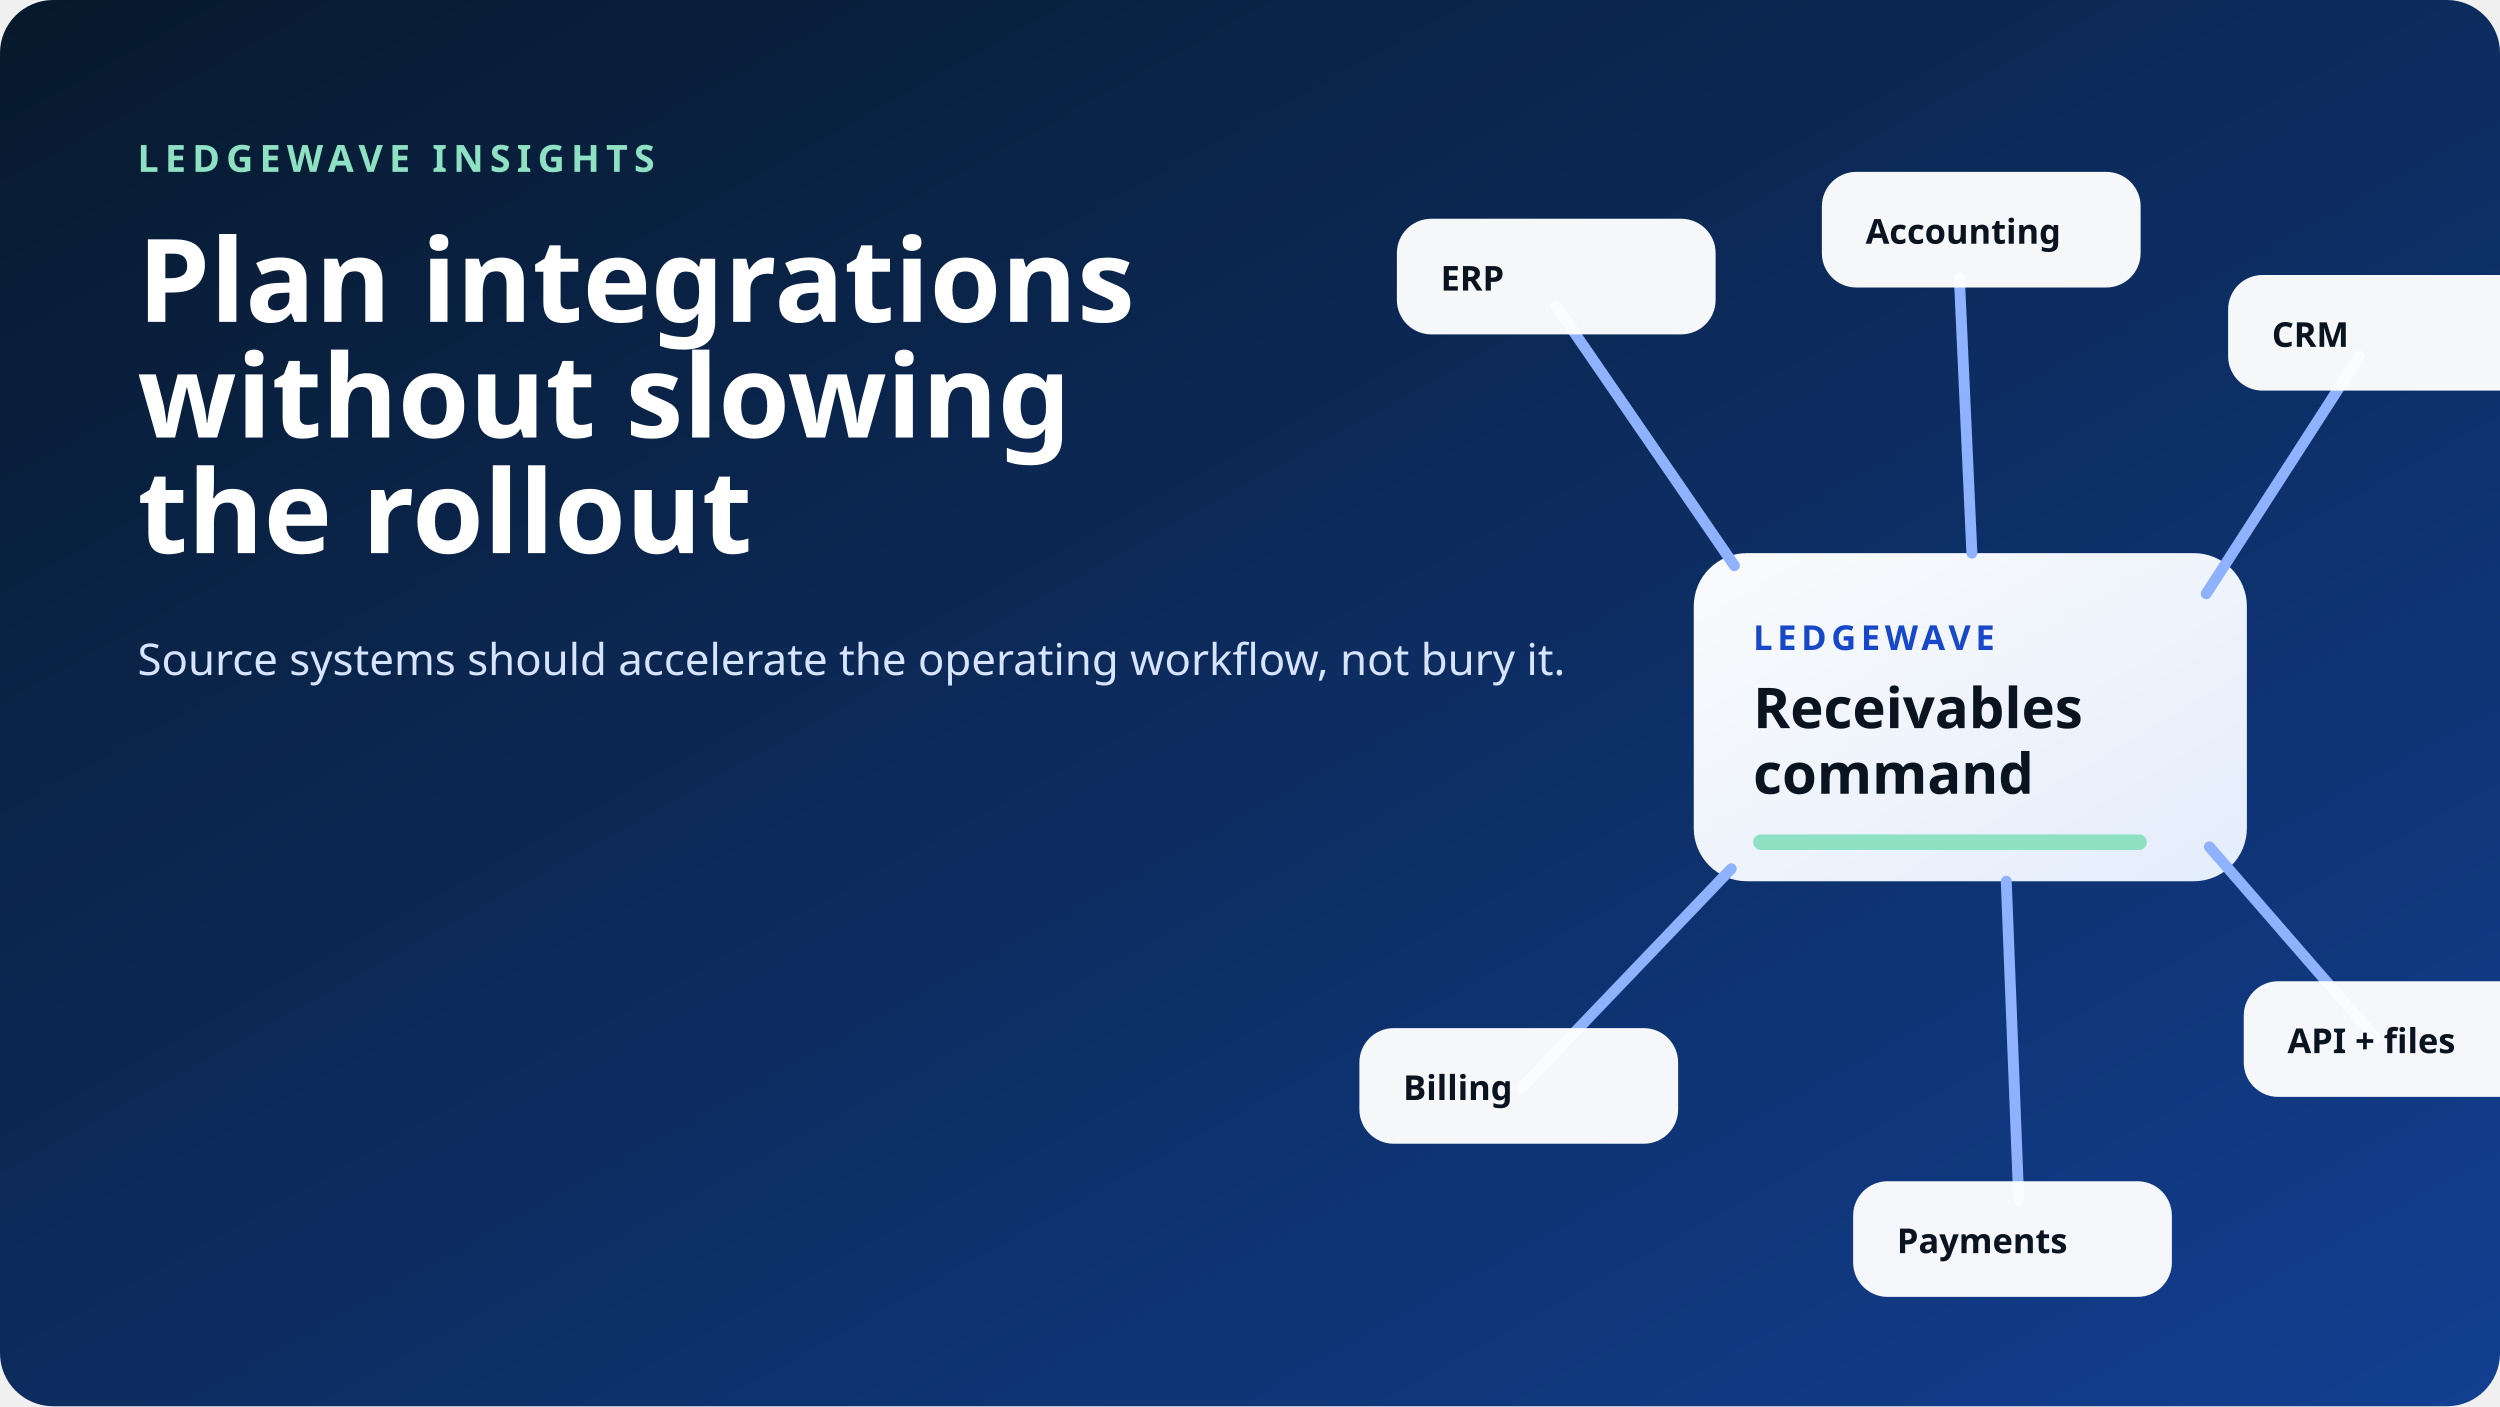
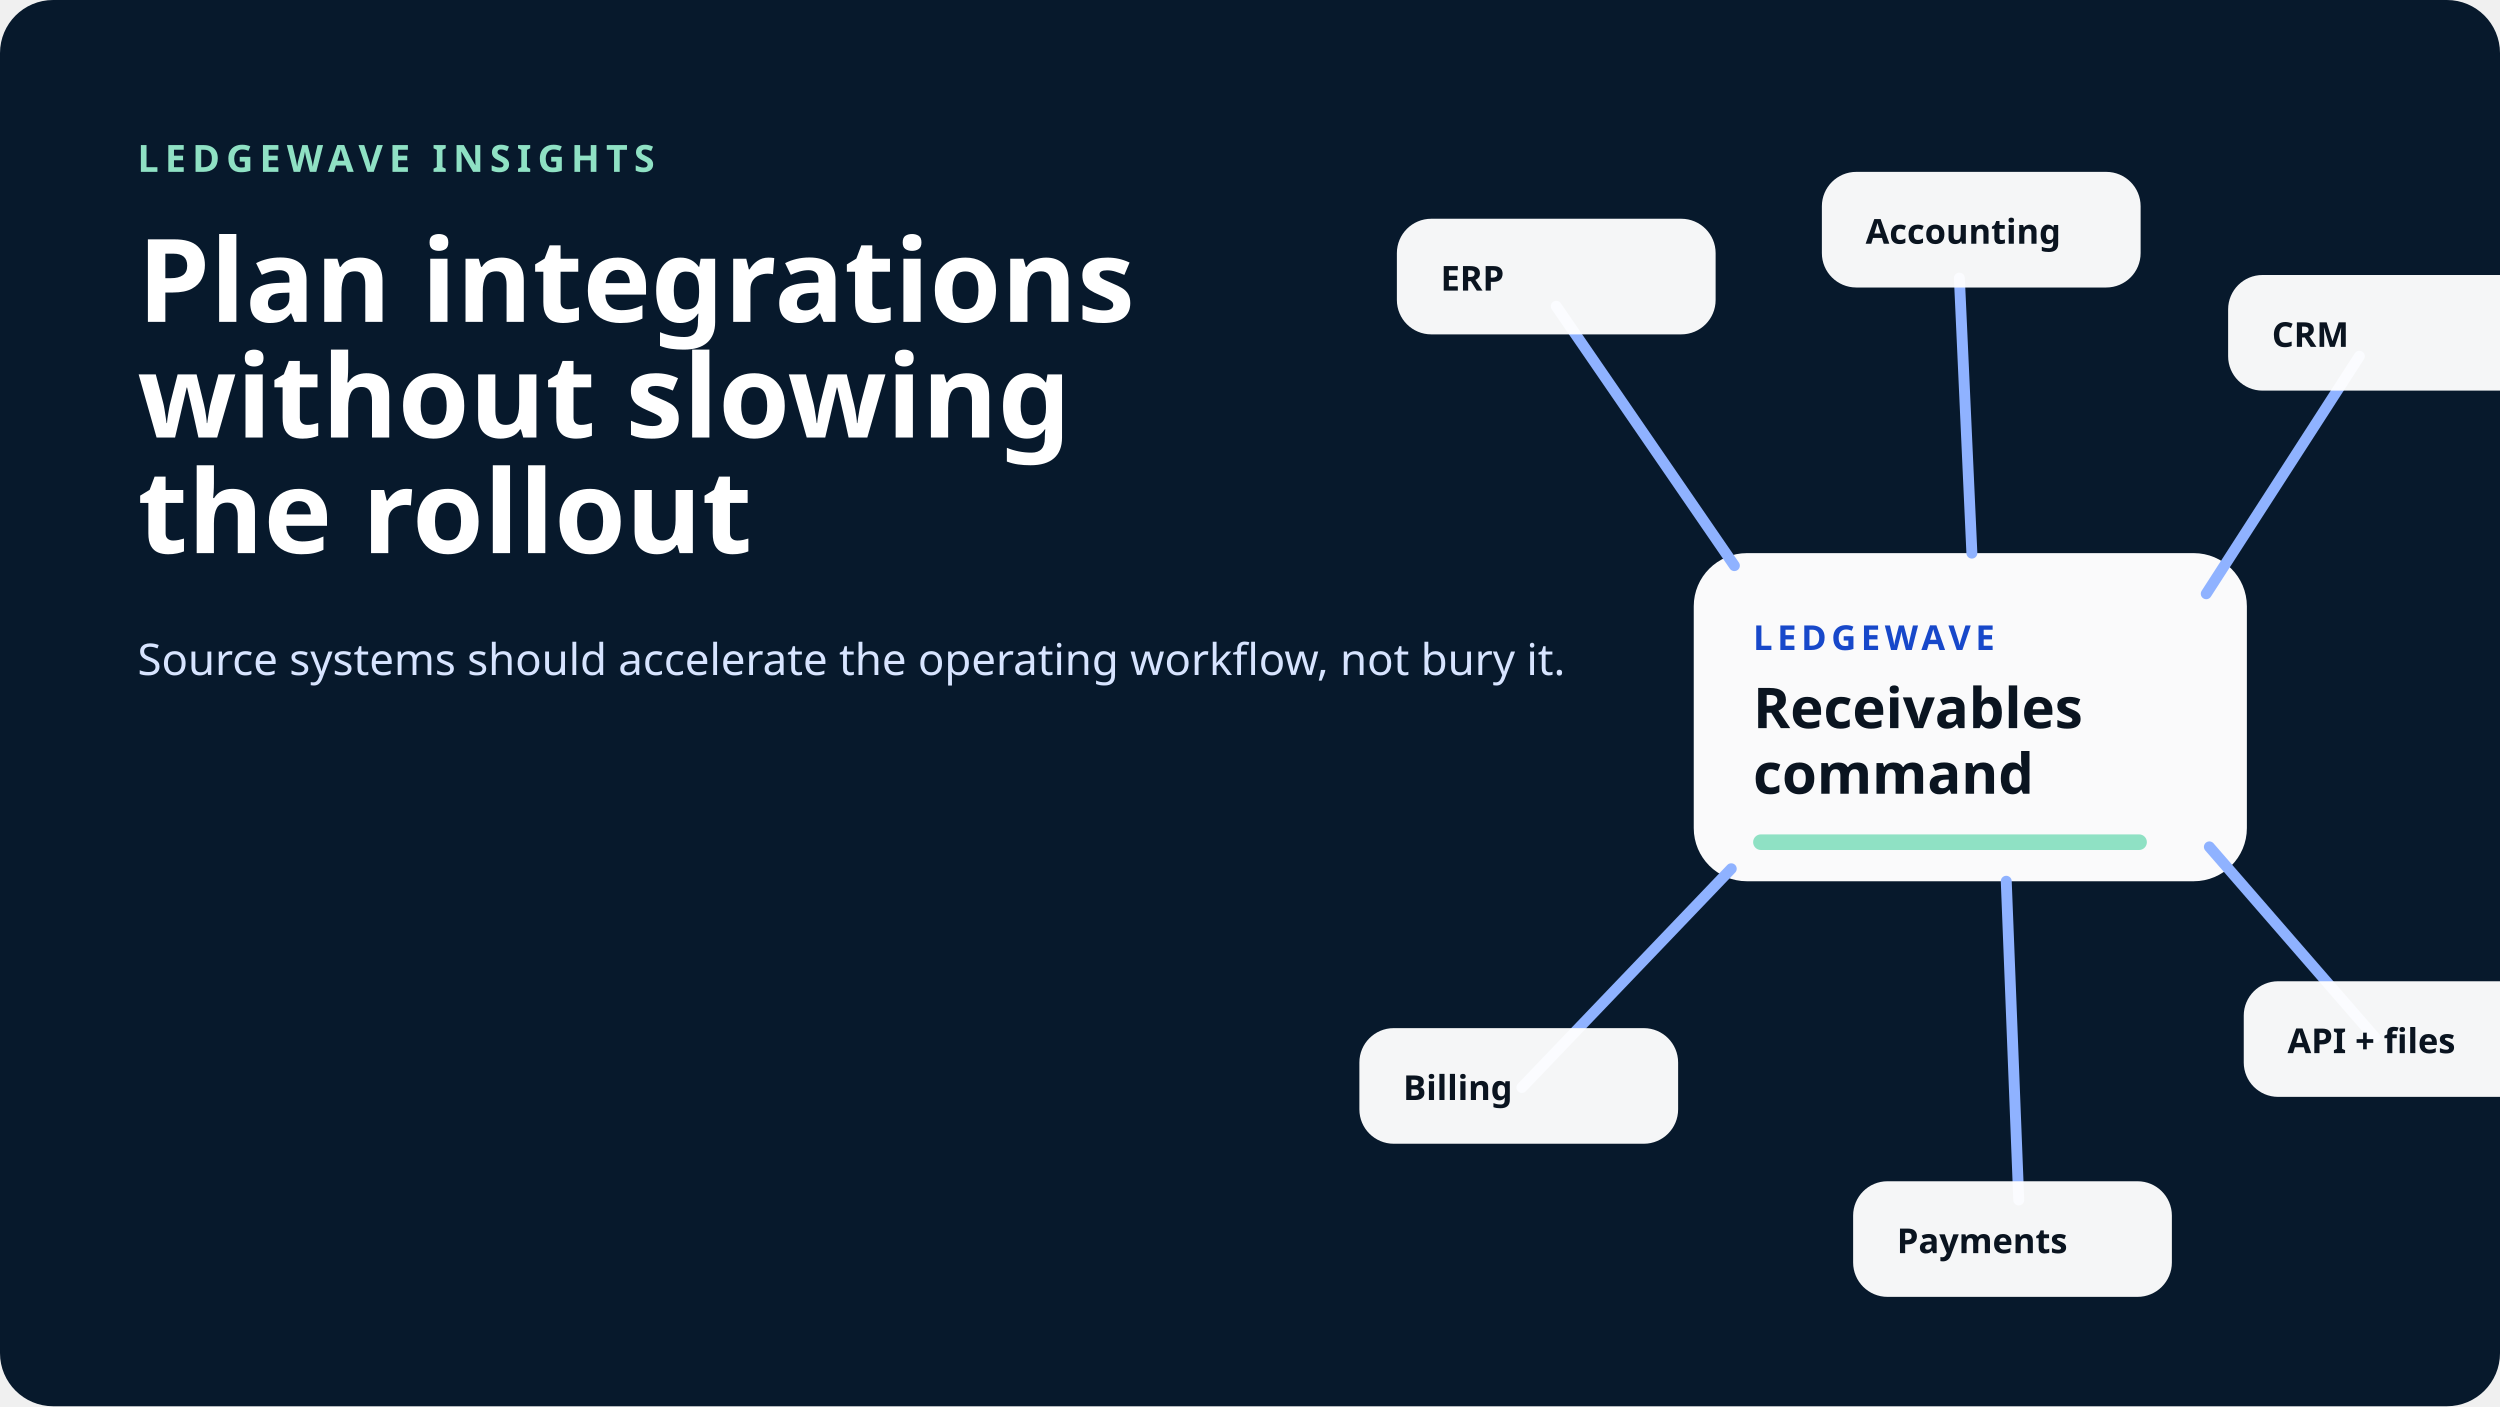
<svg xmlns="http://www.w3.org/2000/svg" viewBox="0 0 1600 900" width="1600" height="900" role="img" aria-labelledby="title desc">
-   <defs>
-     <linearGradient id="bg" x1="0" y1="0" x2="1" y2="1">
-       <stop offset="0" stop-color="#07192c" />
-       <stop offset="1" stop-color="#123f91" />
-     </linearGradient>
-     <linearGradient id="panel" x1="0" y1="0" x2="1" y2="1">
-       <stop offset="0" stop-color="#ffffff" />
-       <stop offset="1" stop-color="#e9f1ff" />
-     </linearGradient>
-   </defs>
-   <rect width="1600" height="900" rx="34" fill="url(#bg)" />
+   <rect width="1600" height="900" rx="34" fill="#07192c" />
  <text x="88" y="110" fill="#8fe1c4" font-family="Space Grotesk, Segoe UI, sans-serif" font-size="24" font-weight="700" letter-spacing="4">LEDGEWAVE INSIGHTS</text>
  <text x="88" y="206" fill="#ffffff" font-family="Space Grotesk, Segoe UI, sans-serif" font-size="74" font-weight="700">Plan integrations</text>
  <text x="88" y="280" fill="#ffffff" font-family="Space Grotesk, Segoe UI, sans-serif" font-size="74" font-weight="700">without slowing</text>
  <text x="88" y="354" fill="#ffffff" font-family="Space Grotesk, Segoe UI, sans-serif" font-size="74" font-weight="700">the rollout</text>
  <text x="88" y="432" fill="#d7e4ff" font-family="Manrope, Segoe UI, sans-serif" font-size="28">Source systems should accelerate the operating workflow, not bury it.</text>
  <g transform="translate(870 110)">
-     <rect x="214" y="244" width="354" height="210" rx="34" fill="url(#panel)" opacity="0.98" />
+     <rect x="214" y="244" width="354" height="210" rx="34" fill="#ffffff" opacity="0.98" />
    <text x="252" y="306" fill="#1748ca" font-family="Space Grotesk, Segoe UI, sans-serif" font-size="22" font-weight="700" letter-spacing="3">LEDGEWAVE</text>
    <text x="252" y="356" fill="#0a1420" font-family="Space Grotesk, Segoe UI, sans-serif" font-size="36" font-weight="700">Receivables</text>
    <text x="252" y="398" fill="#0a1420" font-family="Space Grotesk, Segoe UI, sans-serif" font-size="36" font-weight="700">command</text>
    <rect x="252" y="424" width="252" height="10" rx="5" fill="#8fe1c4" />
    <g stroke="#8fb2ff" stroke-width="7" stroke-linecap="round">
      <line x1="126" y1="86" x2="240" y2="252" />
      <line x1="384" y1="68" x2="392" y2="244" />
      <line x1="640" y1="118" x2="542" y2="270" />
      <line x1="104" y1="586" x2="238" y2="446" />
      <line x1="422" y1="658" x2="414" y2="454" />
      <line x1="650" y1="554" x2="544" y2="432" />
    </g>
    <g font-family="Manrope, Segoe UI, sans-serif" font-size="22" font-weight="700">
      <g transform="translate(24 30)">
        <rect width="204" height="74" rx="22" fill="#ffffff" opacity="0.96" />
        <text x="28" y="46" fill="#0a1420">ERP</text>
      </g>
      <g transform="translate(296 0)">
        <rect width="204" height="74" rx="22" fill="#ffffff" opacity="0.96" />
        <text x="28" y="46" fill="#0a1420">Accounting</text>
      </g>
      <g transform="translate(556 66)">
        <rect width="204" height="74" rx="22" fill="#ffffff" opacity="0.96" />
        <text x="28" y="46" fill="#0a1420">CRM</text>
      </g>
      <g transform="translate(0 548)">
        <rect width="204" height="74" rx="22" fill="#ffffff" opacity="0.96" />
        <text x="28" y="46" fill="#0a1420">Billing</text>
      </g>
      <g transform="translate(316 646)">
        <rect width="204" height="74" rx="22" fill="#ffffff" opacity="0.96" />
        <text x="28" y="46" fill="#0a1420">Payments</text>
      </g>
      <g transform="translate(566 518)">
        <rect width="204" height="74" rx="22" fill="#ffffff" opacity="0.96" />
        <text x="28" y="46" fill="#0a1420">API + files</text>
      </g>
    </g>
  </g>
</svg>
